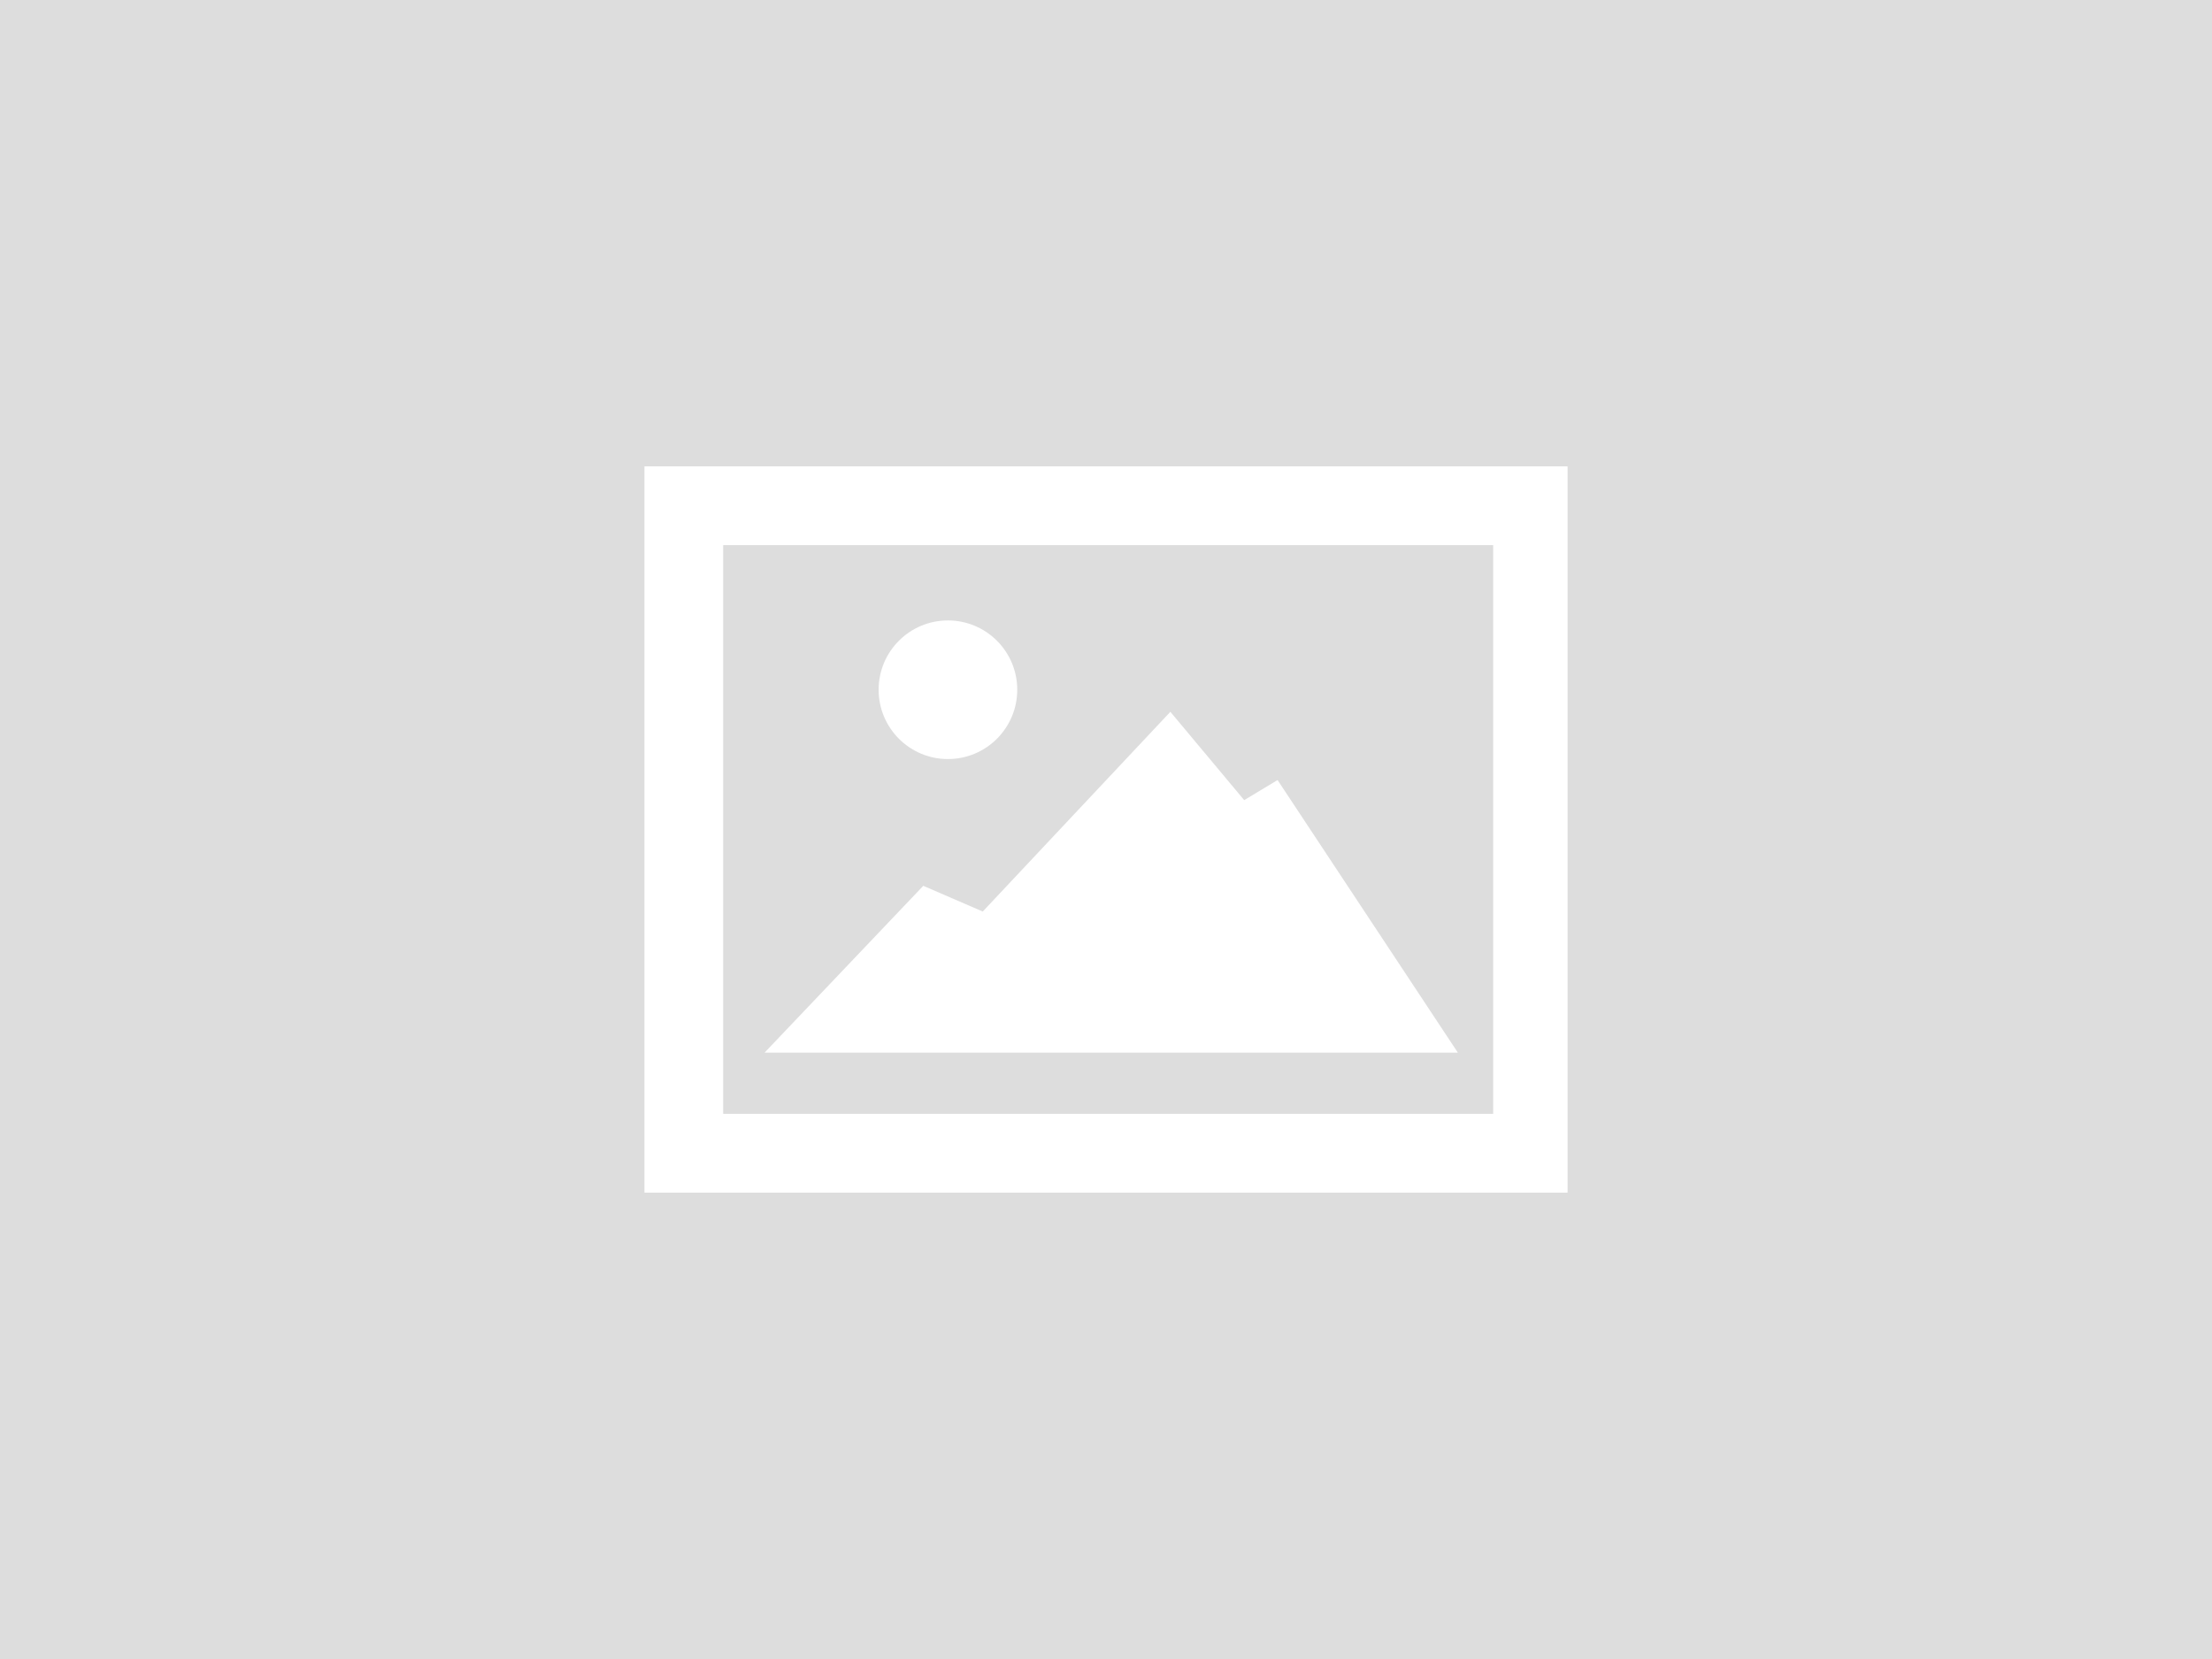
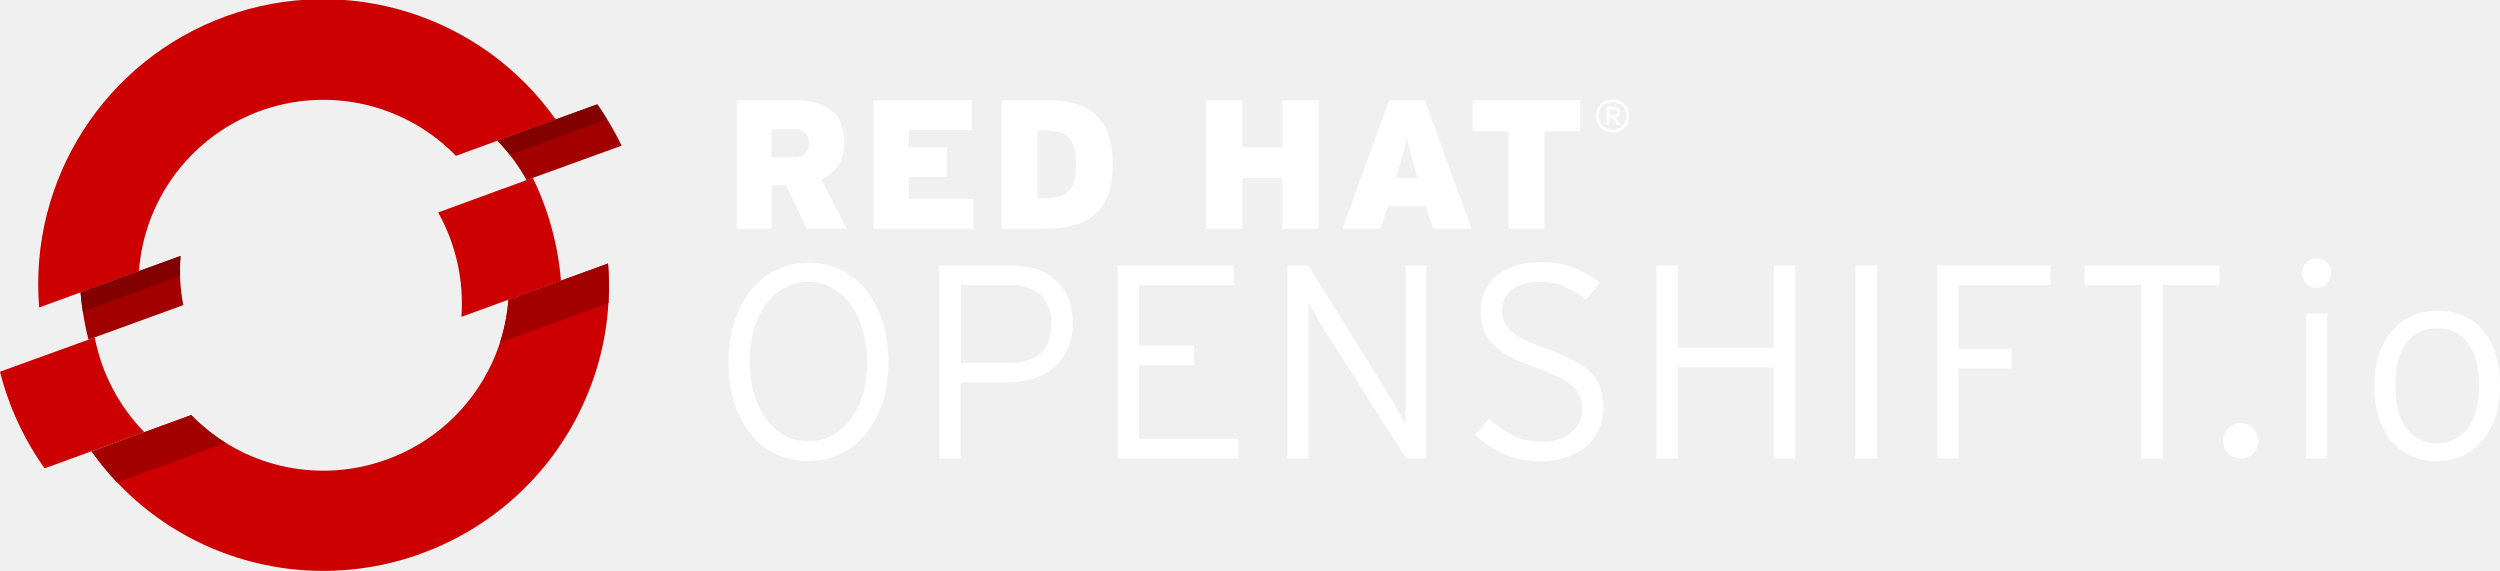
- <svg xmlns="http://www.w3.org/2000/svg" version="1.1" x="0px" y="0px" width="200px" height="150px" viewBox="0 0 200 150" enable-background="new 0 0 200 150" xml:space="preserve">
-   <g id="Ebene_1">
- </g>
-   <g id="placeholder">
-     <rect fill="#DDDDDD" width="200" height="150" />
-     <g>
-       <path fill="#FFFFFF" d="M58.268,42.168v65.664h83.465V42.168H58.268z M135.007,100.711h-69.62V49.288h69.62V100.711    L135.007,100.711z" />
-       <polygon fill="#FFFFFF" points="69.132,95.173 83.479,80.092 88.856,82.417 105.82,64.358 112.496,72.346 115.512,70.527    131.812,95.173   " />
-       <circle fill="#FFFFFF" cx="85.708" cy="62.364" r="6.267" />
+ <svg xmlns="http://www.w3.org/2000/svg" viewBox="0 0 403.56 92.15">
+   <defs>
+     <style>.cls-1{fill:#a30000;}.cls-2{fill:#c00;}.cls-3{fill:#820000;}.cls-4{fill:#fff;}</style>
+   </defs>
+   <g id="Layer_2" data-name="Layer 2">
+     <g id="Layer_1-2" data-name="Layer 1">
+       <path class="cls-1" d="M29.14,41.32,13,47.19a46.81,46.81,0,0,0,1.28,7.63l15.31-5.57a30,30,0,0,1-.47-7.93" />
+       <path class="cls-1" d="M100.34,23.51a46,46,0,0,0-3.93-6.67L80.3,22.71A30,30,0,0,1,85,29.08Z" />
+       <path class="cls-2" d="M64.9,18.95a29.74,29.74,0,0,1,8.7,6.2l16.11-5.86A46,46,0,0,0,6.32,49.63l16.11-5.86A29.85,29.85,0,0,1,64.9,18.95" />
+       <path class="cls-2" d="M15.31,54.46,0,60a46.64,46.64,0,0,0,7.2,15.6l16.08-5.85a30.08,30.08,0,0,1-8-15.33" />
+       <path class="cls-2" d="M82.07,48.38a29.46,29.46,0,0,1-2.71,10.34A30,30,0,0,1,39.59,73.2,29.65,29.65,0,0,1,30.87,67L14.8,72.87a45.65,45.65,0,0,0,18,15A46.14,46.14,0,0,0,94,65.55a45.58,45.58,0,0,0,4.15-23Z" />
+       <path class="cls-2" d="M86,28.71,70.73,34.29a30.05,30.05,0,0,1,3.75,16.85L90.55,45.3A46.46,46.46,0,0,0,86,28.71" />
+       <path class="cls-3" d="M29.08,44.56a29.41,29.41,0,0,1,.06-3.24L13,47.19c.08,1,.21,2.06.37,3.08Z" />
+       <path class="cls-3" d="M98,19.27c-.51-.82-1-1.64-1.6-2.43L80.3,22.71a27.15,27.15,0,0,1,2,2.28Z" />
+       <path class="cls-1" d="M14.8,72.87a45.84,45.84,0,0,0,4.1,5l17.5-6.38A29.6,29.6,0,0,1,30.87,67ZM98.15,42.53,82.07,48.38a29.46,29.46,0,0,1-1.36,6.92l17.5-6.38a45.61,45.61,0,0,0-.06-6.38" />
+       <path class="cls-4" d="M130.27,36.93l-3.39-7h-2.32v7h-5.63V16.19h9.27a13.75,13.75,0,0,1,3.3.37,7,7,0,0,1,2.56,1.17,5.23,5.23,0,0,1,1.65,2.09,7.62,7.62,0,0,1,.58,3.13,6.65,6.65,0,0,1-1,3.82A6.38,6.38,0,0,1,132.55,29l4.16,7.91ZM130,21.49a2.58,2.58,0,0,0-2-.62h-3.48V25.4H128a2.81,2.81,0,0,0,2-.59,2.32,2.32,0,0,0,.6-1.72A2.25,2.25,0,0,0,130,21.49Z" />
+       <path class="cls-4" d="M141,36.93V16.19h15.88V21H146.73V23.8h6.13v4.74h-6.13V32.1h10.4v4.83Z" />
+       <path class="cls-4" d="M178.9,31.37a7.48,7.48,0,0,1-2.13,3.23,8.62,8.62,0,0,1-3.51,1.78,19.16,19.16,0,0,1-4.84.55h-6.73V16.19h7.26a18,18,0,0,1,4.41.5,8,8,0,0,1,3.36,1.7,7.83,7.83,0,0,1,2.13,3.16,13.66,13.66,0,0,1,.76,4.89A14.85,14.85,0,0,1,178.9,31.37Zm-5.44-7.3a4,4,0,0,0-.81-1.69,3.31,3.31,0,0,0-1.48-1,7.08,7.08,0,0,0-2.25-.31H167.5V32h1.24a8.09,8.09,0,0,0,2.28-.28,3.46,3.46,0,0,0,1.56-.92,3.72,3.72,0,0,0,.87-1.69,10.75,10.75,0,0,0,.27-2.59A10.52,10.52,0,0,0,173.47,24.07Z" />
+       <path class="cls-4" d="M207,36.93V28.75h-6.46v8.18h-5.87V16.19h5.87v7.56H207V16.19h5.87V36.93Z" />
+       <path class="cls-4" d="M231.32,36.93l-1.13-3.64H224l-1.13,3.64h-6.16l7.53-20.74H230l7.53,20.74Zm-2.9-9.57q-.27-1-.47-1.75l-.37-1.33q-.16-.59-.28-1.08t-.21-1q-.09.53-.21,1t-.28,1.1l-.37,1.33-.47,1.72-.39,1.36h3.44Z" />
+       <path class="cls-4" d="M249.28,21.19V36.93h-5.75V21.19h-5.81v-5h17.36v5Z" />
+       <path class="cls-4" d="M262.79,19.78a2.57,2.57,0,0,1-1.41,1.41,2.85,2.85,0,0,1-2.12,0,2.57,2.57,0,0,1-1.41-1.41,2.86,2.86,0,0,1,0-2.12,2.57,2.57,0,0,1,1.41-1.41,2.85,2.85,0,0,1,2.12,0,2.57,2.57,0,0,1,1.41,1.41,2.85,2.85,0,0,1,0,2.12Zm-.4-1.94a2.16,2.16,0,0,0-1.19-1.19,2.4,2.4,0,0,0-1.77,0,2.17,2.17,0,0,0-1.19,1.19,2.39,2.39,0,0,0,0,1.77,2.18,2.18,0,0,0,1.19,1.19,2.4,2.4,0,0,0,1.77,0,2.17,2.17,0,0,0,1.19-1.19,2.39,2.39,0,0,0,0-1.77Zm-1,.82a.87.87,0,0,1-.45.3l.6,1.18h-.58L260.36,19h-.56v1.13h-.5V17.21h1.28a1.28,1.28,0,0,1,.37.05.84.84,0,0,1,.3.16.77.77,0,0,1,.21.27.93.93,0,0,1,.08.4A.88.88,0,0,1,261.36,18.65Zm-.46-.86a.53.53,0,0,0-.33-.1h-.77v.83h.77a.54.54,0,0,0,.33-.1.43.43,0,0,0,0-.63Z" />
+       <path class="cls-4" d="M142.49,64.83a15.51,15.51,0,0,1-2.64,5.09,12.23,12.23,0,0,1-4.11,3.33,12.31,12.31,0,0,1-10.56,0A11.83,11.83,0,0,1,121.11,70a15.46,15.46,0,0,1-2.6-5.07,21.65,21.65,0,0,1-.91-6.44,21.38,21.38,0,0,1,.93-6.47,15.74,15.74,0,0,1,2.62-5.09,12,12,0,0,1,4.09-3.33,12.31,12.31,0,0,1,10.56,0,11.85,11.85,0,0,1,4.07,3.31,15.8,15.8,0,0,1,2.62,5.07,22.79,22.79,0,0,1,0,12.91Zm-3.27-11.69a13.19,13.19,0,0,0-2-4.09,9.06,9.06,0,0,0-3-2.62,8,8,0,0,0-3.78-.91,7.78,7.78,0,0,0-3.71.91,8.88,8.88,0,0,0-3,2.58,12.84,12.84,0,0,0-2,4,18.49,18.49,0,0,0-.71,5.31,18,18,0,0,0,.73,5.31,13.49,13.49,0,0,0,2,4.09,8.83,8.83,0,0,0,3,2.62,8,8,0,0,0,3.78.91,7.9,7.9,0,0,0,3.73-.91,8.81,8.81,0,0,0,3-2.58,12.87,12.87,0,0,0,2-4,18.54,18.54,0,0,0,.71-5.31A18,18,0,0,0,139.22,53.14Z" />
+       <path class="cls-4" d="M172.38,56.25a8.46,8.46,0,0,1-2.16,3,9.1,9.1,0,0,1-3.33,1.84,14,14,0,0,1-4.27.62h-7.56V74H151.6V42.85h11.65a13.3,13.3,0,0,1,3.93.56,8.6,8.6,0,0,1,3.13,1.71A8,8,0,0,1,172.4,48a11.41,11.41,0,0,1,0,8.22ZM168,47.63A6.79,6.79,0,0,0,163.11,46h-8V58.59h7.6q7,0,7-6.31A6.14,6.14,0,0,0,168,47.63Z" />
+       <path class="cls-4" d="M180.4,74V42.85h18.8V46H183.87v9.78h8.89v3.16h-8.89V70.81h16V74Z" />
+       <path class="cls-4" d="M227,74,213.42,52.68q-.27-.4-.58-1l-.62-1.11-.6-1a7.24,7.24,0,0,1-.42-.8V74h-3.38V42.85h3.38l13.47,21.69q.27.4.58,1l.62,1.11q.31.56.6,1a7.35,7.35,0,0,1,.42.8V42.85h3.38V74Z" />
+       <path class="cls-4" d="M258.16,69.21a7.57,7.57,0,0,1-2,2.76,9.84,9.84,0,0,1-3.24,1.82,13.19,13.19,0,0,1-4.36.67,14.07,14.07,0,0,1-5.89-1.22,15.33,15.33,0,0,1-4.56-3.09l2.31-2.58a15.79,15.79,0,0,0,3.82,2.71,9.79,9.79,0,0,0,4.45,1,7.71,7.71,0,0,0,4.91-1.42,4.71,4.71,0,0,0,1.8-3.91,5.23,5.23,0,0,0-.36-2,4.35,4.35,0,0,0-1.22-1.64,11.56,11.56,0,0,0-2.29-1.49A29.11,29.11,0,0,0,248,59.39a31,31,0,0,1-4.24-1.8,11.52,11.52,0,0,1-2.76-2,6.33,6.33,0,0,1-1.51-2.33,8.73,8.73,0,0,1-.47-3,7.55,7.55,0,0,1,.71-3.33,7.41,7.41,0,0,1,2-2.51,8.6,8.6,0,0,1,3.07-1.58,14,14,0,0,1,4-.53,14.18,14.18,0,0,1,5.31.89,16.77,16.77,0,0,1,4.16,2.44L256,48.41a13.73,13.73,0,0,0-3.4-2.16,10.28,10.28,0,0,0-4.07-.73,8.92,8.92,0,0,0-2.76.38,5.55,5.55,0,0,0-1.89,1,3.72,3.72,0,0,0-1.07,1.44,4.62,4.62,0,0,0-.33,1.76,5.38,5.38,0,0,0,.27,1.76,3.74,3.74,0,0,0,1.07,1.51A9.63,9.63,0,0,0,246,54.81a37.35,37.35,0,0,0,3.8,1.56,32.71,32.71,0,0,1,4.31,1.87,10.82,10.82,0,0,1,2.78,2,6.61,6.61,0,0,1,1.49,2.44,9.71,9.71,0,0,1,.44,3.07A8.56,8.56,0,0,1,258.16,69.21Z" />
+       <path class="cls-4" d="M286.32,74V59.3H270.85V74h-3.47V42.85h3.47V56.14h15.47V42.85h3.47V74Z" />
+       <path class="cls-4" d="M299.52,74V42.85H303V74Z" />
+       <path class="cls-4" d="M316.18,46V56.32h8.53v3.16h-8.53V74h-3.47V42.85H331V46Z" />
+       <path class="cls-4" d="M349.12,46V74h-3.47V46h-9.16V42.85h21.78V46Z" />
+       <path class="cls-4" d="M363.7,73.18a2.84,2.84,0,0,1-4.84-2,2.88,2.88,0,0,1,.84-2,2.69,2.69,0,0,1,4,0,2.88,2.88,0,0,1,.84,2A2.73,2.73,0,0,1,363.7,73.18Z" />
+       <path class="cls-4" d="M375.63,45.76a2.22,2.22,0,0,1-1.62.69,2.4,2.4,0,0,1-1.73-.69,2.24,2.24,0,0,1-.71-1.67,2.29,2.29,0,0,1,.71-1.71A2.4,2.4,0,0,1,374,41.7a2.22,2.22,0,0,1,1.62.69,2.33,2.33,0,0,1,.69,1.71A2.27,2.27,0,0,1,375.63,45.76ZM372.27,74V50.63h3.38V74Z" />
+       <path class="cls-4" d="M402.76,67.41a11.64,11.64,0,0,1-2.18,3.87,9,9,0,0,1-3.24,2.38,10.48,10.48,0,0,1-8,0,8.57,8.57,0,0,1-3.18-2.31,11.31,11.31,0,0,1-2.11-3.8,16.15,16.15,0,0,1-.78-5.24,15.73,15.73,0,0,1,.8-5.24,11.18,11.18,0,0,1,2.18-3.8,9.17,9.17,0,0,1,3.24-2.33,10,10,0,0,1,4-.8,10.39,10.39,0,0,1,4,.76,8.48,8.48,0,0,1,3.18,2.27,11.11,11.11,0,0,1,2.11,3.76,17.84,17.84,0,0,1,0,10.49Zm-4.44-12.12a6,6,0,0,0-4.92-2.3,6,6,0,0,0-4.9,2.3q-1.84,2.3-1.84,6.94t1.84,7a6.27,6.27,0,0,0,9.81,0q1.86-2.37,1.86-7T398.32,55.29Z" />
    </g>
  </g>
</svg>
